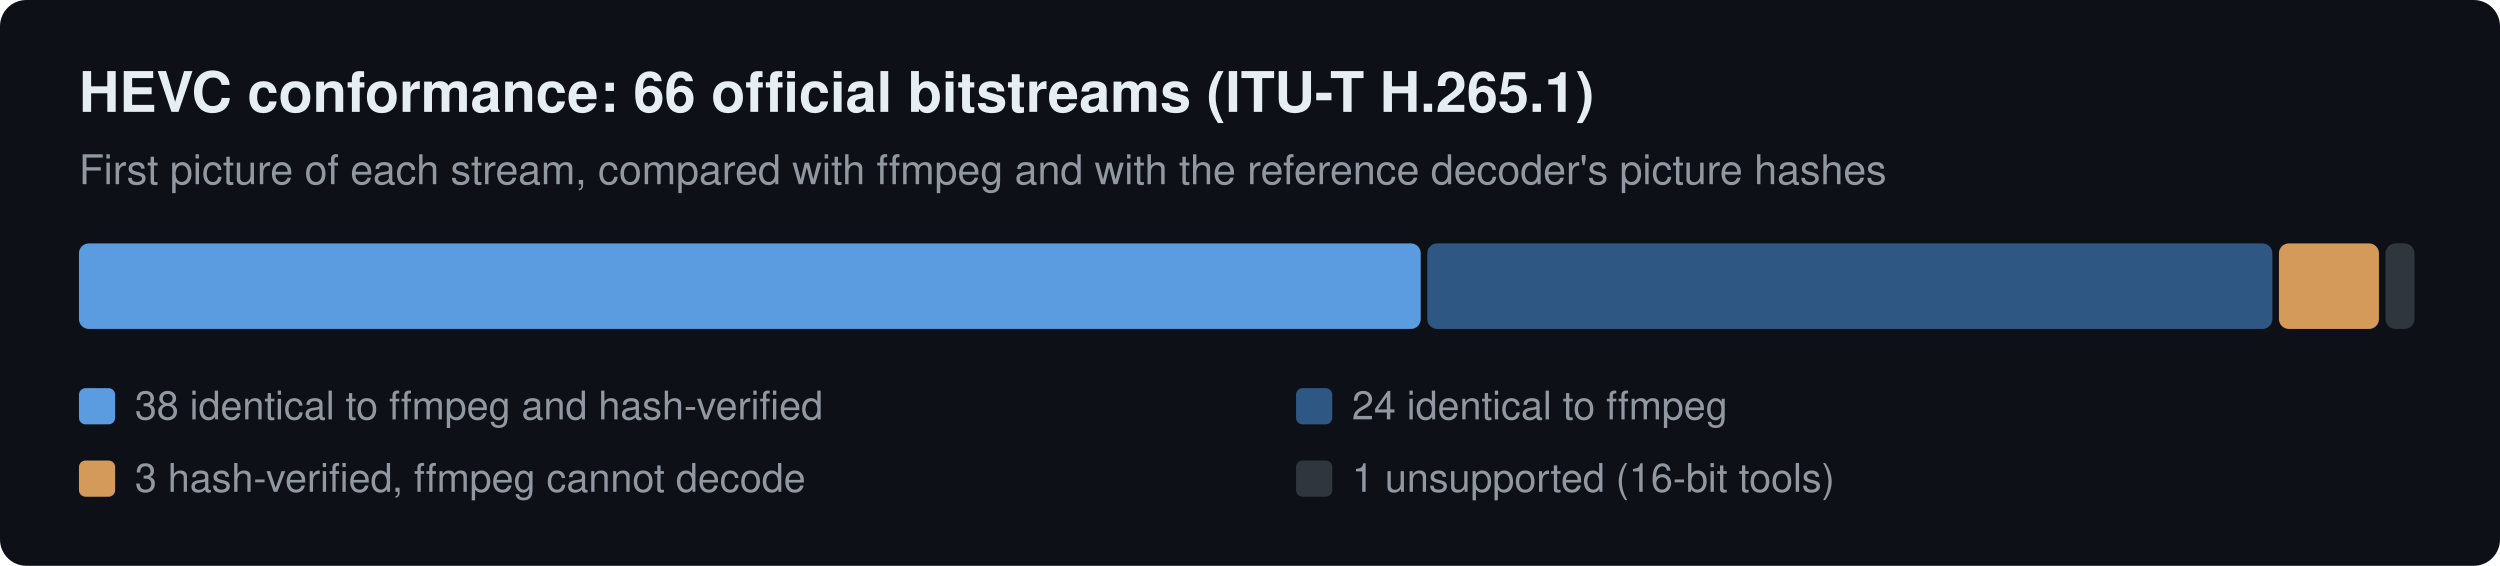
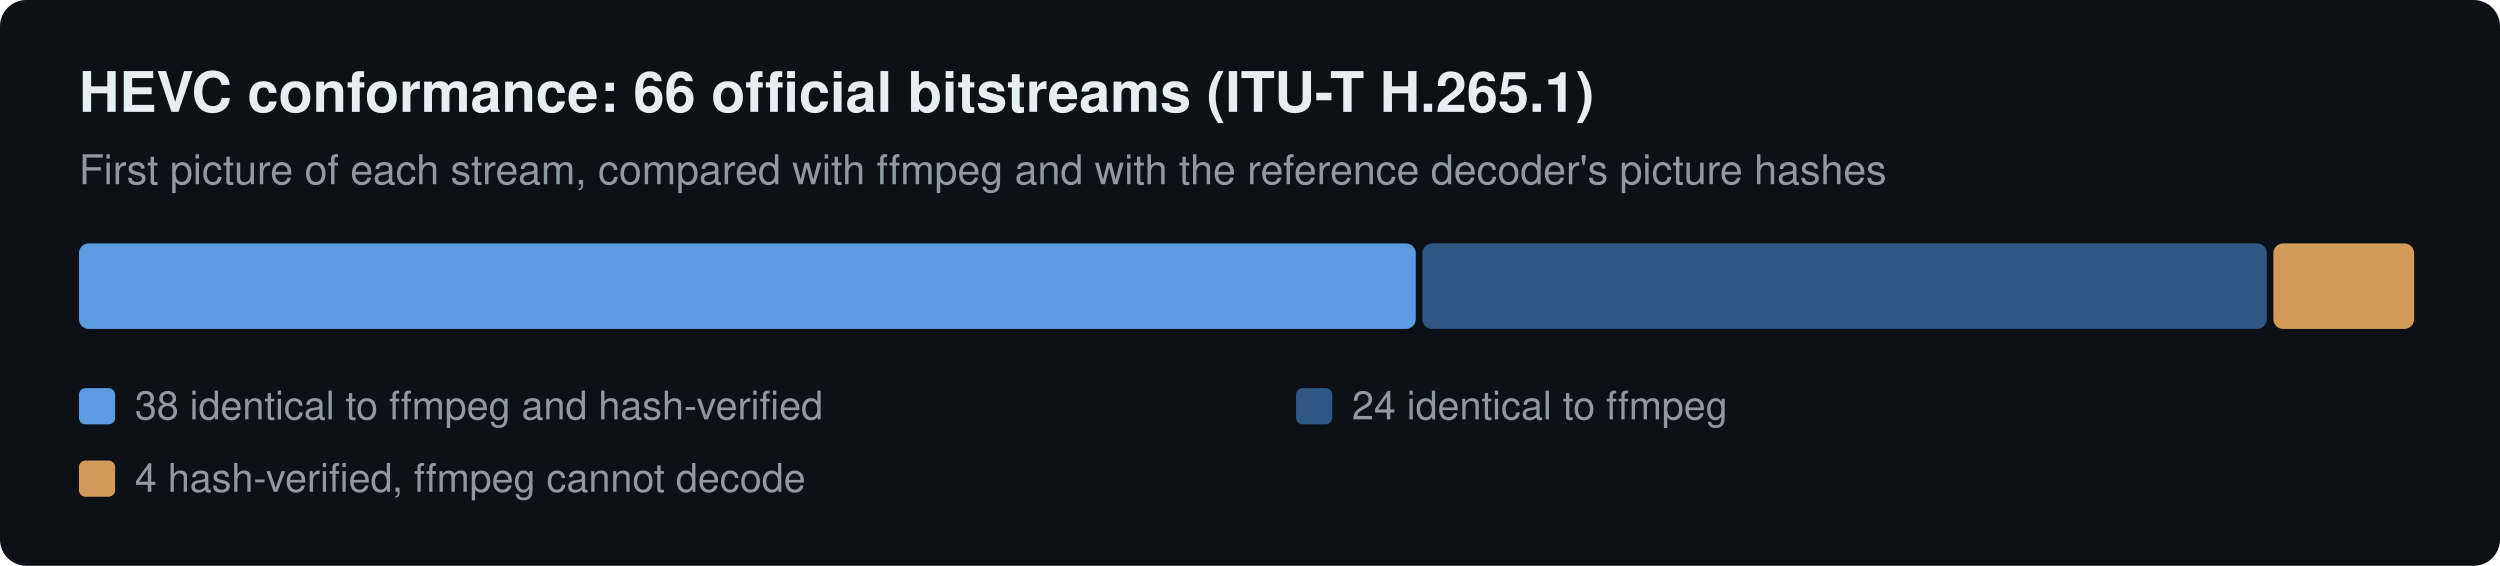
<svg xmlns="http://www.w3.org/2000/svg" width="760" height="172" viewBox="0 0 760 172" font-family="-apple-system,BlinkMacSystemFont,Segoe UI,Helvetica,Arial,sans-serif">
  <rect width="100%" height="100%" rx="8" fill="#0d1117" />
  <text x="24" y="34" font-size="17" font-weight="600" fill="#e6edf3">HEVC conformance: 66 official bitstreams (ITU-T H.265.1)</text>
  <text x="24" y="56" font-size="12.5" fill="#9198a1">First picture of each stream, compared with ffmpeg and with the reference decoder's picture hashes</text>
-   <rect x="24.0" y="74" width="407.9" height="26" rx="3" fill="#5b9be0" />
-   <rect x="433.9" y="74" width="256.9" height="26" rx="3" fill="#2f5784" />
-   <rect x="692.8" y="74" width="30.4" height="26" rx="3" fill="#d39a5a" />
-   <rect x="725.2" y="74" width="8.8" height="26" rx="3" fill="#30363d" />
+   <rect x="24.0" y="74" width="406.4" height="26" rx="3" fill="#5b9be0" />
+   <rect x="432.4" y="74" width="256.7" height="26" rx="3" fill="#2f5784" />
+   <rect x="691.1" y="74" width="42.8" height="26" rx="3" fill="#d39a5a" />
  <rect x="24" y="118" width="11" height="11" rx="2" fill="#5b9be0" />
  <text x="41" y="127.5" font-size="12" fill="#9198a1">38 identical to ffmpeg and hash-verified</text>
  <rect x="394" y="118" width="11" height="11" rx="2" fill="#2f5784" />
  <text x="411" y="127.5" font-size="12" fill="#9198a1">24 identical to ffmpeg</text>
  <rect x="24" y="140" width="11" height="11" rx="2" fill="#d39a5a" />
-   <text x="41" y="149.5" font-size="12" fill="#9198a1">3 hash-verified, ffmpeg cannot decode</text>
-   <rect x="394" y="140" width="11" height="11" rx="2" fill="#30363d" />
-   <text x="411" y="149.5" font-size="12" fill="#9198a1">1 unsupported (16-bit tools)</text>
+   <text x="41" y="149.5" font-size="12" fill="#9198a1">4 hash-verified, ffmpeg cannot decode</text>
</svg>
